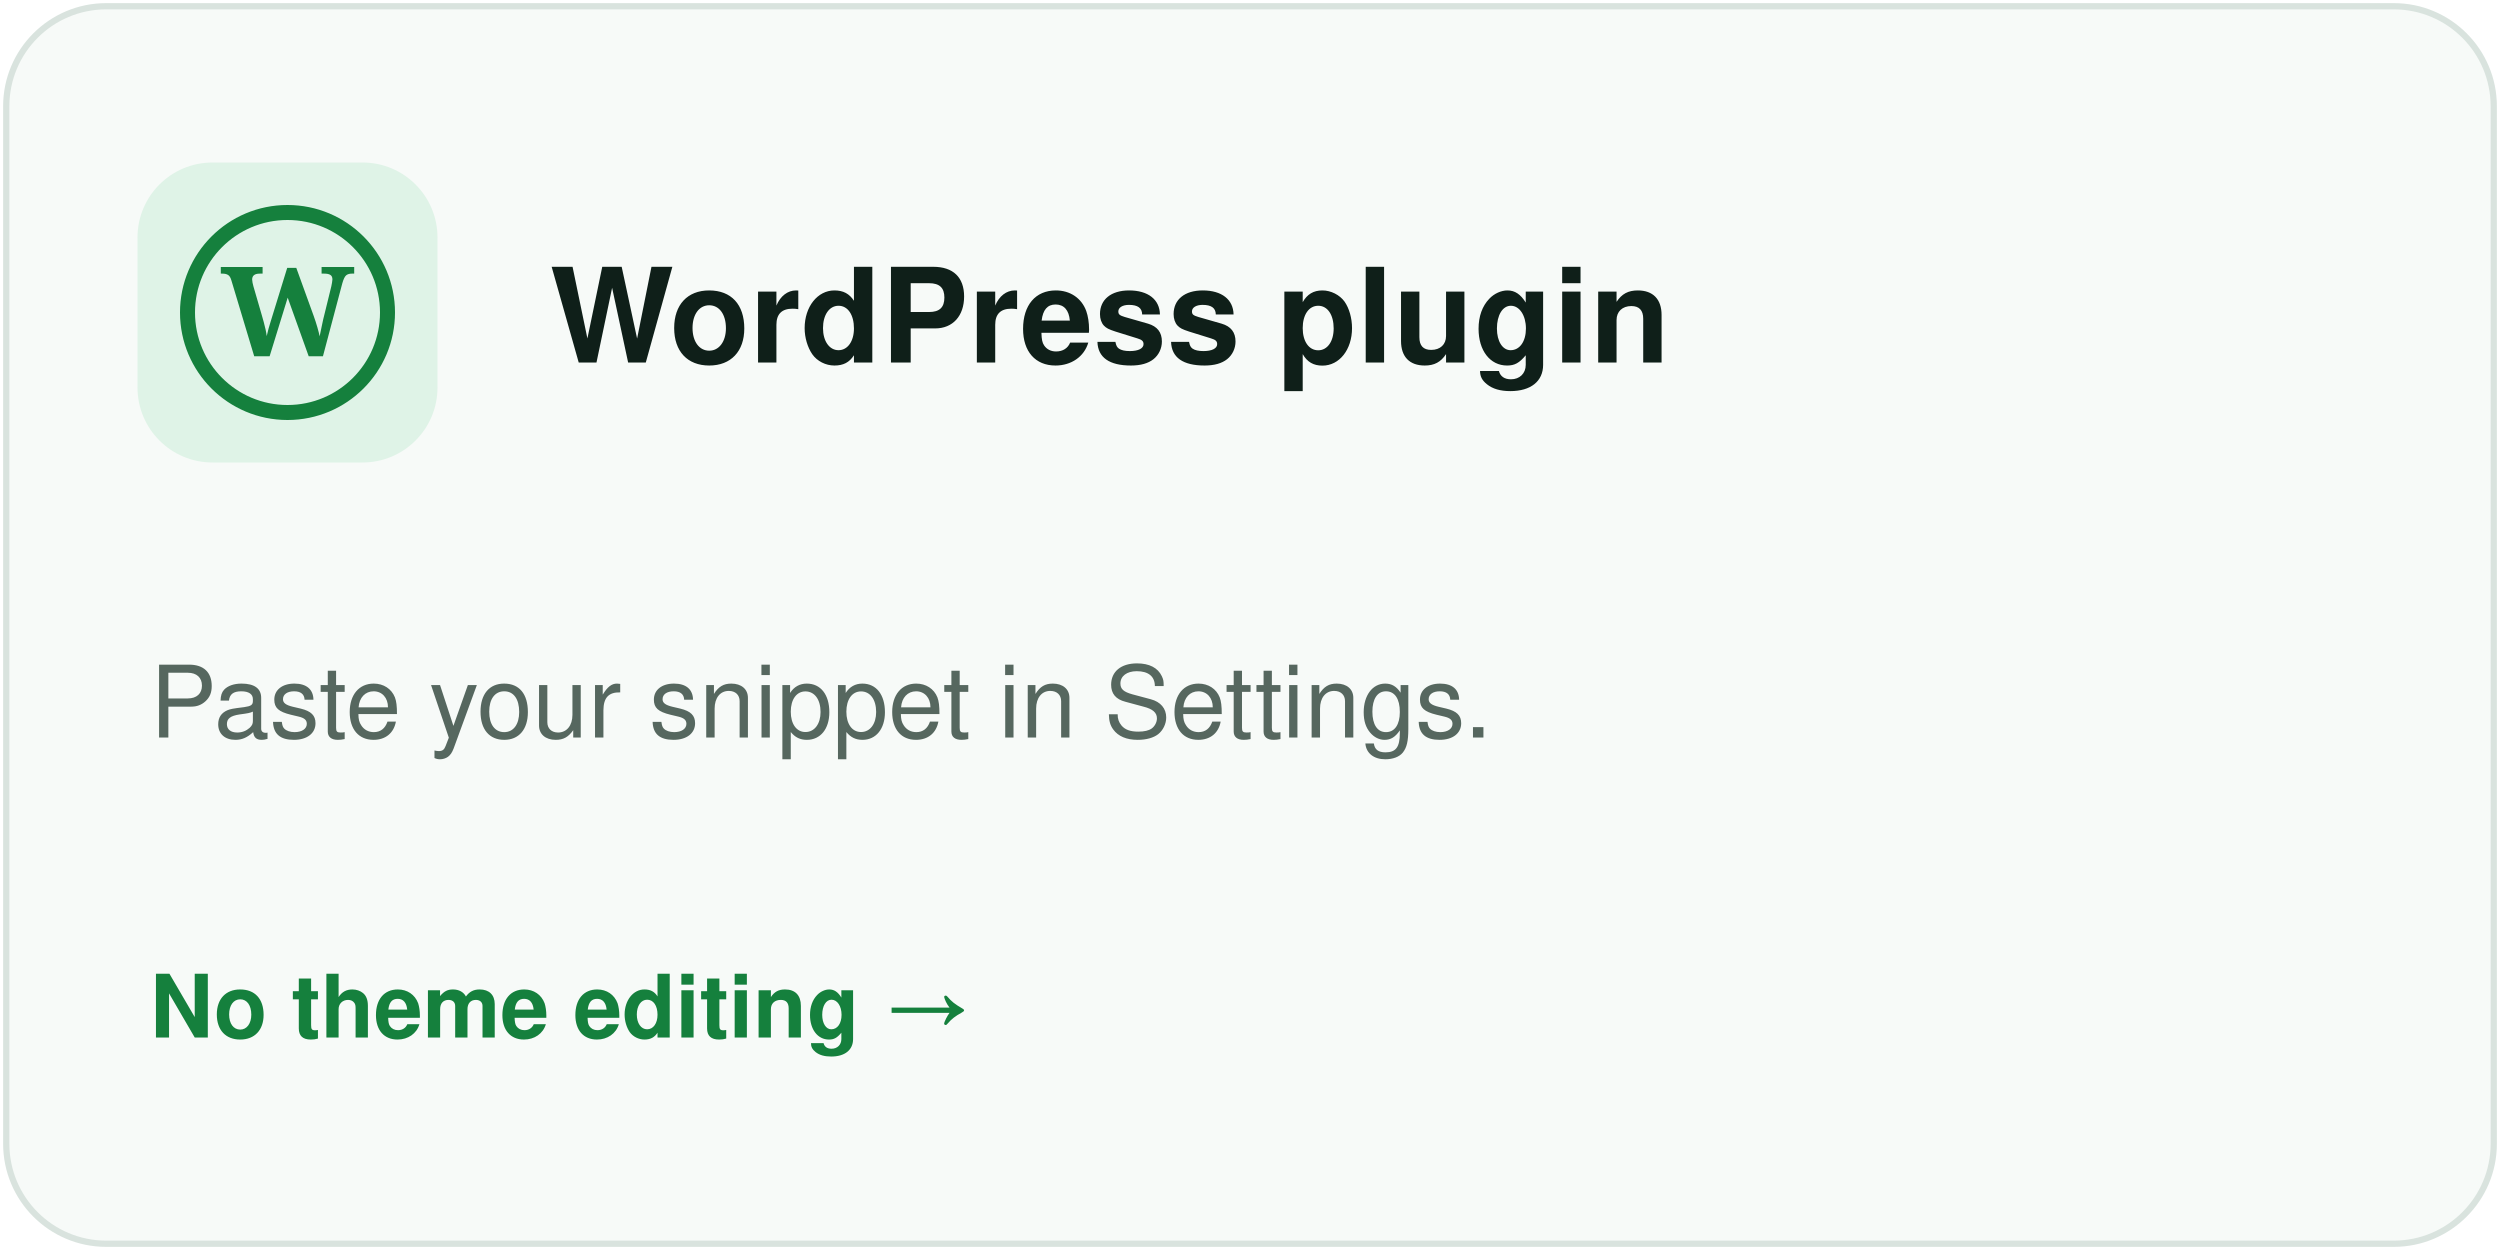
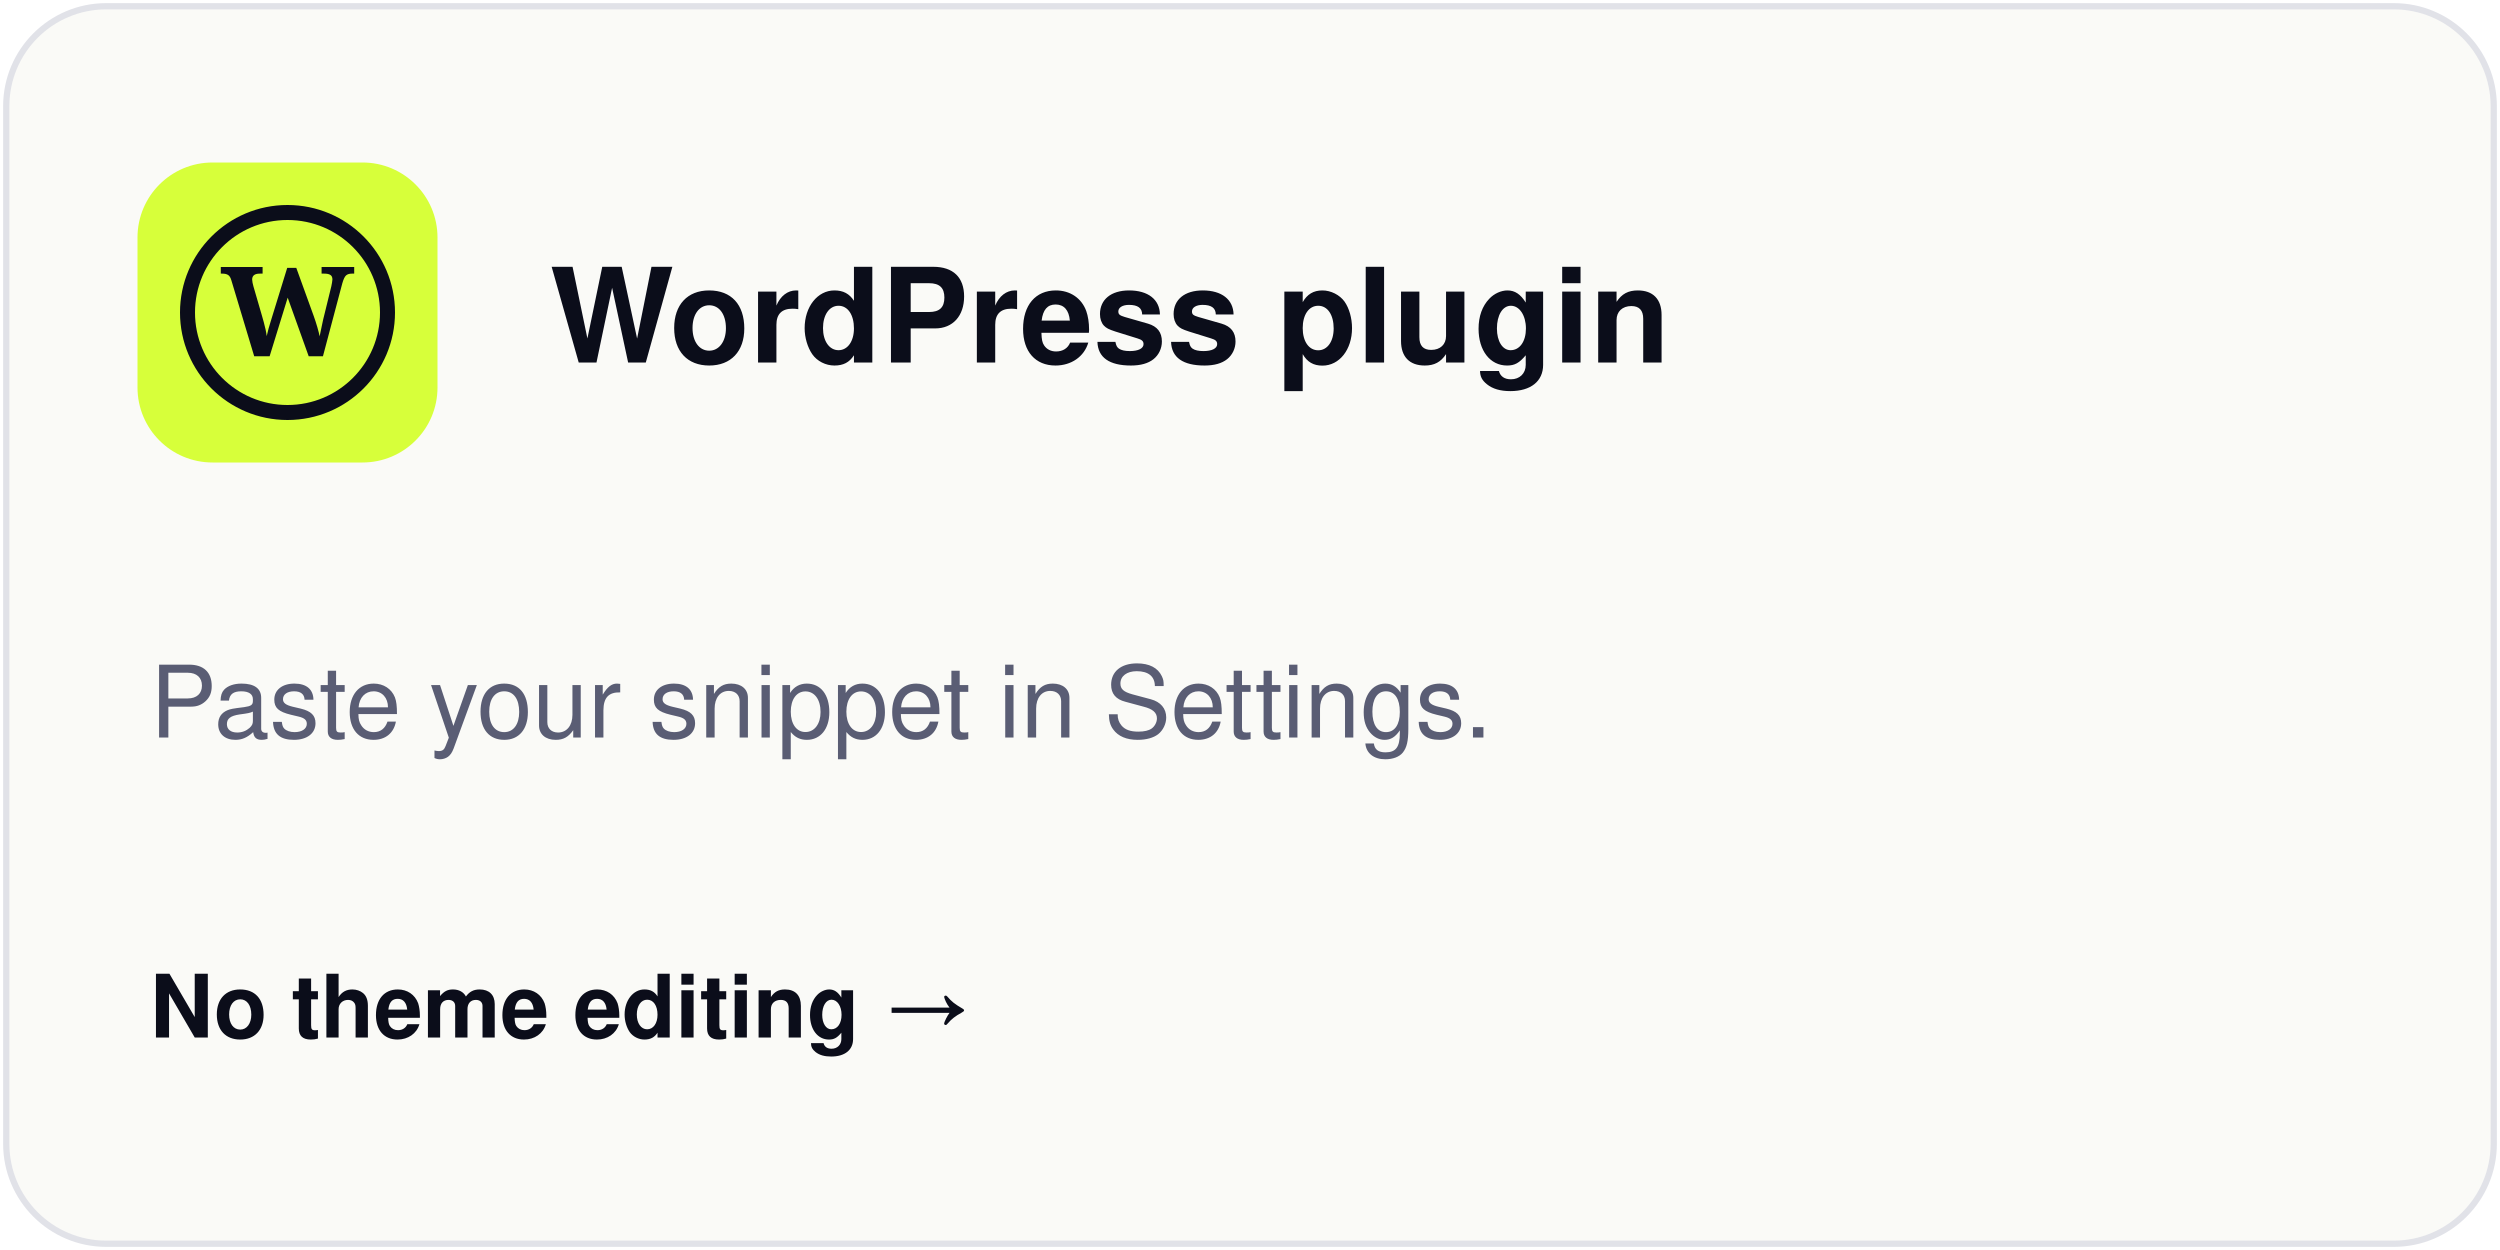
<svg xmlns="http://www.w3.org/2000/svg" width="400" height="200" viewBox="0 0 400 200" role="img" aria-label="WordPress plugin: Paste your snippet in Settings.">
-   <rect x="1" y="1" width="398" height="198" rx="16" fill="#f7faf8" stroke="#d9e3de" />
-   <rect x="22" y="26" width="48" height="48" rx="12" fill="#dff3e7" />
+   <rect x="1" y="1" width="398" height="198" rx="16" fill="#FAFAF7" stroke="#E1E2E8" />
+   <rect x="22" y="26" width="48" height="48" rx="12" fill="#D7FF3A" />
  <g transform="translate(0,0)">
-     <circle cx="46" cy="50" r="16" fill="none" stroke="#15803d" stroke-width="2.4" />
-     <text x="46" y="57" text-anchor="middle" font-family="Georgia, serif" font-size="20" font-weight="700" fill="#15803d">W</text>
+     <circle cx="46" cy="50" r="16" fill="none" stroke="#0B0D1A" stroke-width="2.4" />
+     <text x="46" y="57" text-anchor="middle" font-family="Georgia, serif" font-size="20" font-weight="700" fill="#0B0D1A">W</text>
  </g>
-   <text x="88" y="58" font-family="-apple-system, BlinkMacSystemFont, 'Segoe UI', Helvetica, Arial, sans-serif" font-size="21" font-weight="700" fill="#0f1f19">WordPress plugin</text>
-   <text x="24" y="118" font-family="-apple-system, BlinkMacSystemFont, 'Segoe UI', Helvetica, Arial, sans-serif" font-size="16" fill="#56675f">Paste your snippet in Settings.</text>
-   <text x="24" y="166" font-family="-apple-system, BlinkMacSystemFont, 'Segoe UI', Helvetica, Arial, sans-serif" font-size="14" font-weight="600" fill="#15803d">No theme editing  →</text>
+   <text x="88" y="58" font-family="-apple-system, BlinkMacSystemFont, 'Segoe UI', Helvetica, Arial, sans-serif" font-size="21" font-weight="700" fill="#0B0D1A">WordPress plugin</text>
+   <text x="24" y="118" font-family="-apple-system, BlinkMacSystemFont, 'Segoe UI', Helvetica, Arial, sans-serif" font-size="16" fill="#5A5D74">Paste your snippet in Settings.</text>
+   <text x="24" y="166" font-family="-apple-system, BlinkMacSystemFont, 'Segoe UI', Helvetica, Arial, sans-serif" font-size="14" font-weight="600" fill="#0B0D1A">No theme editing  →</text>
</svg>
